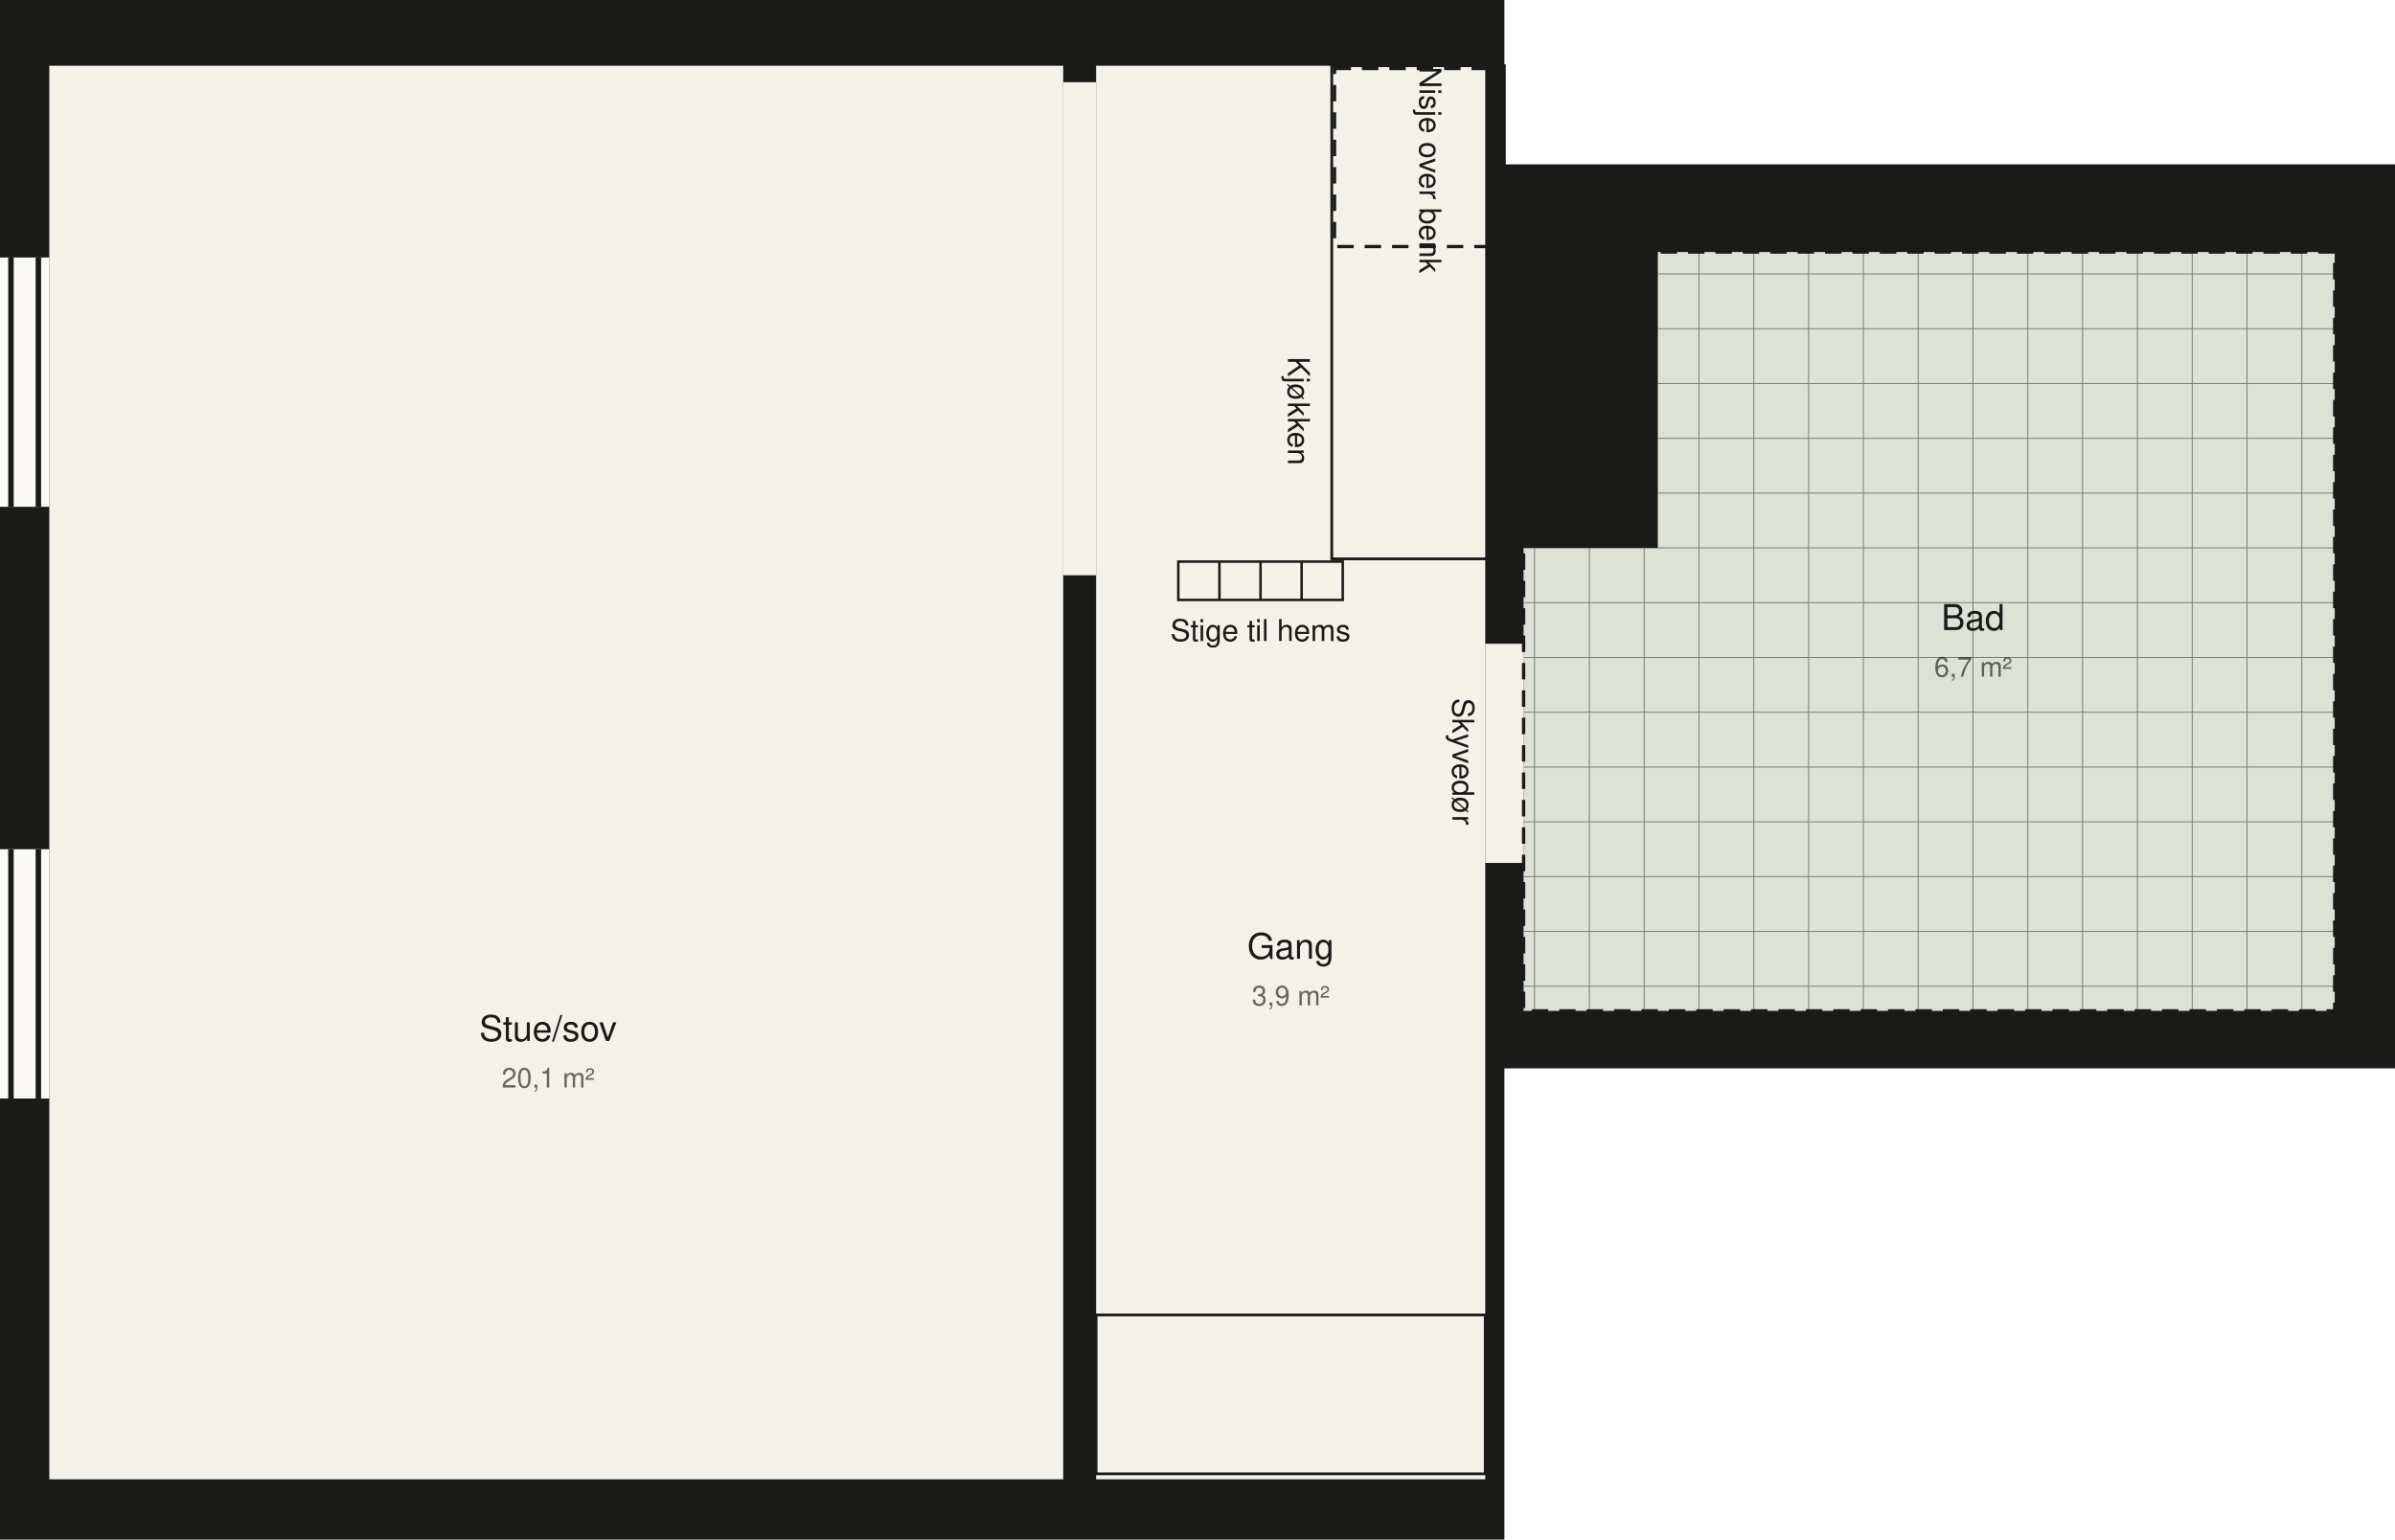
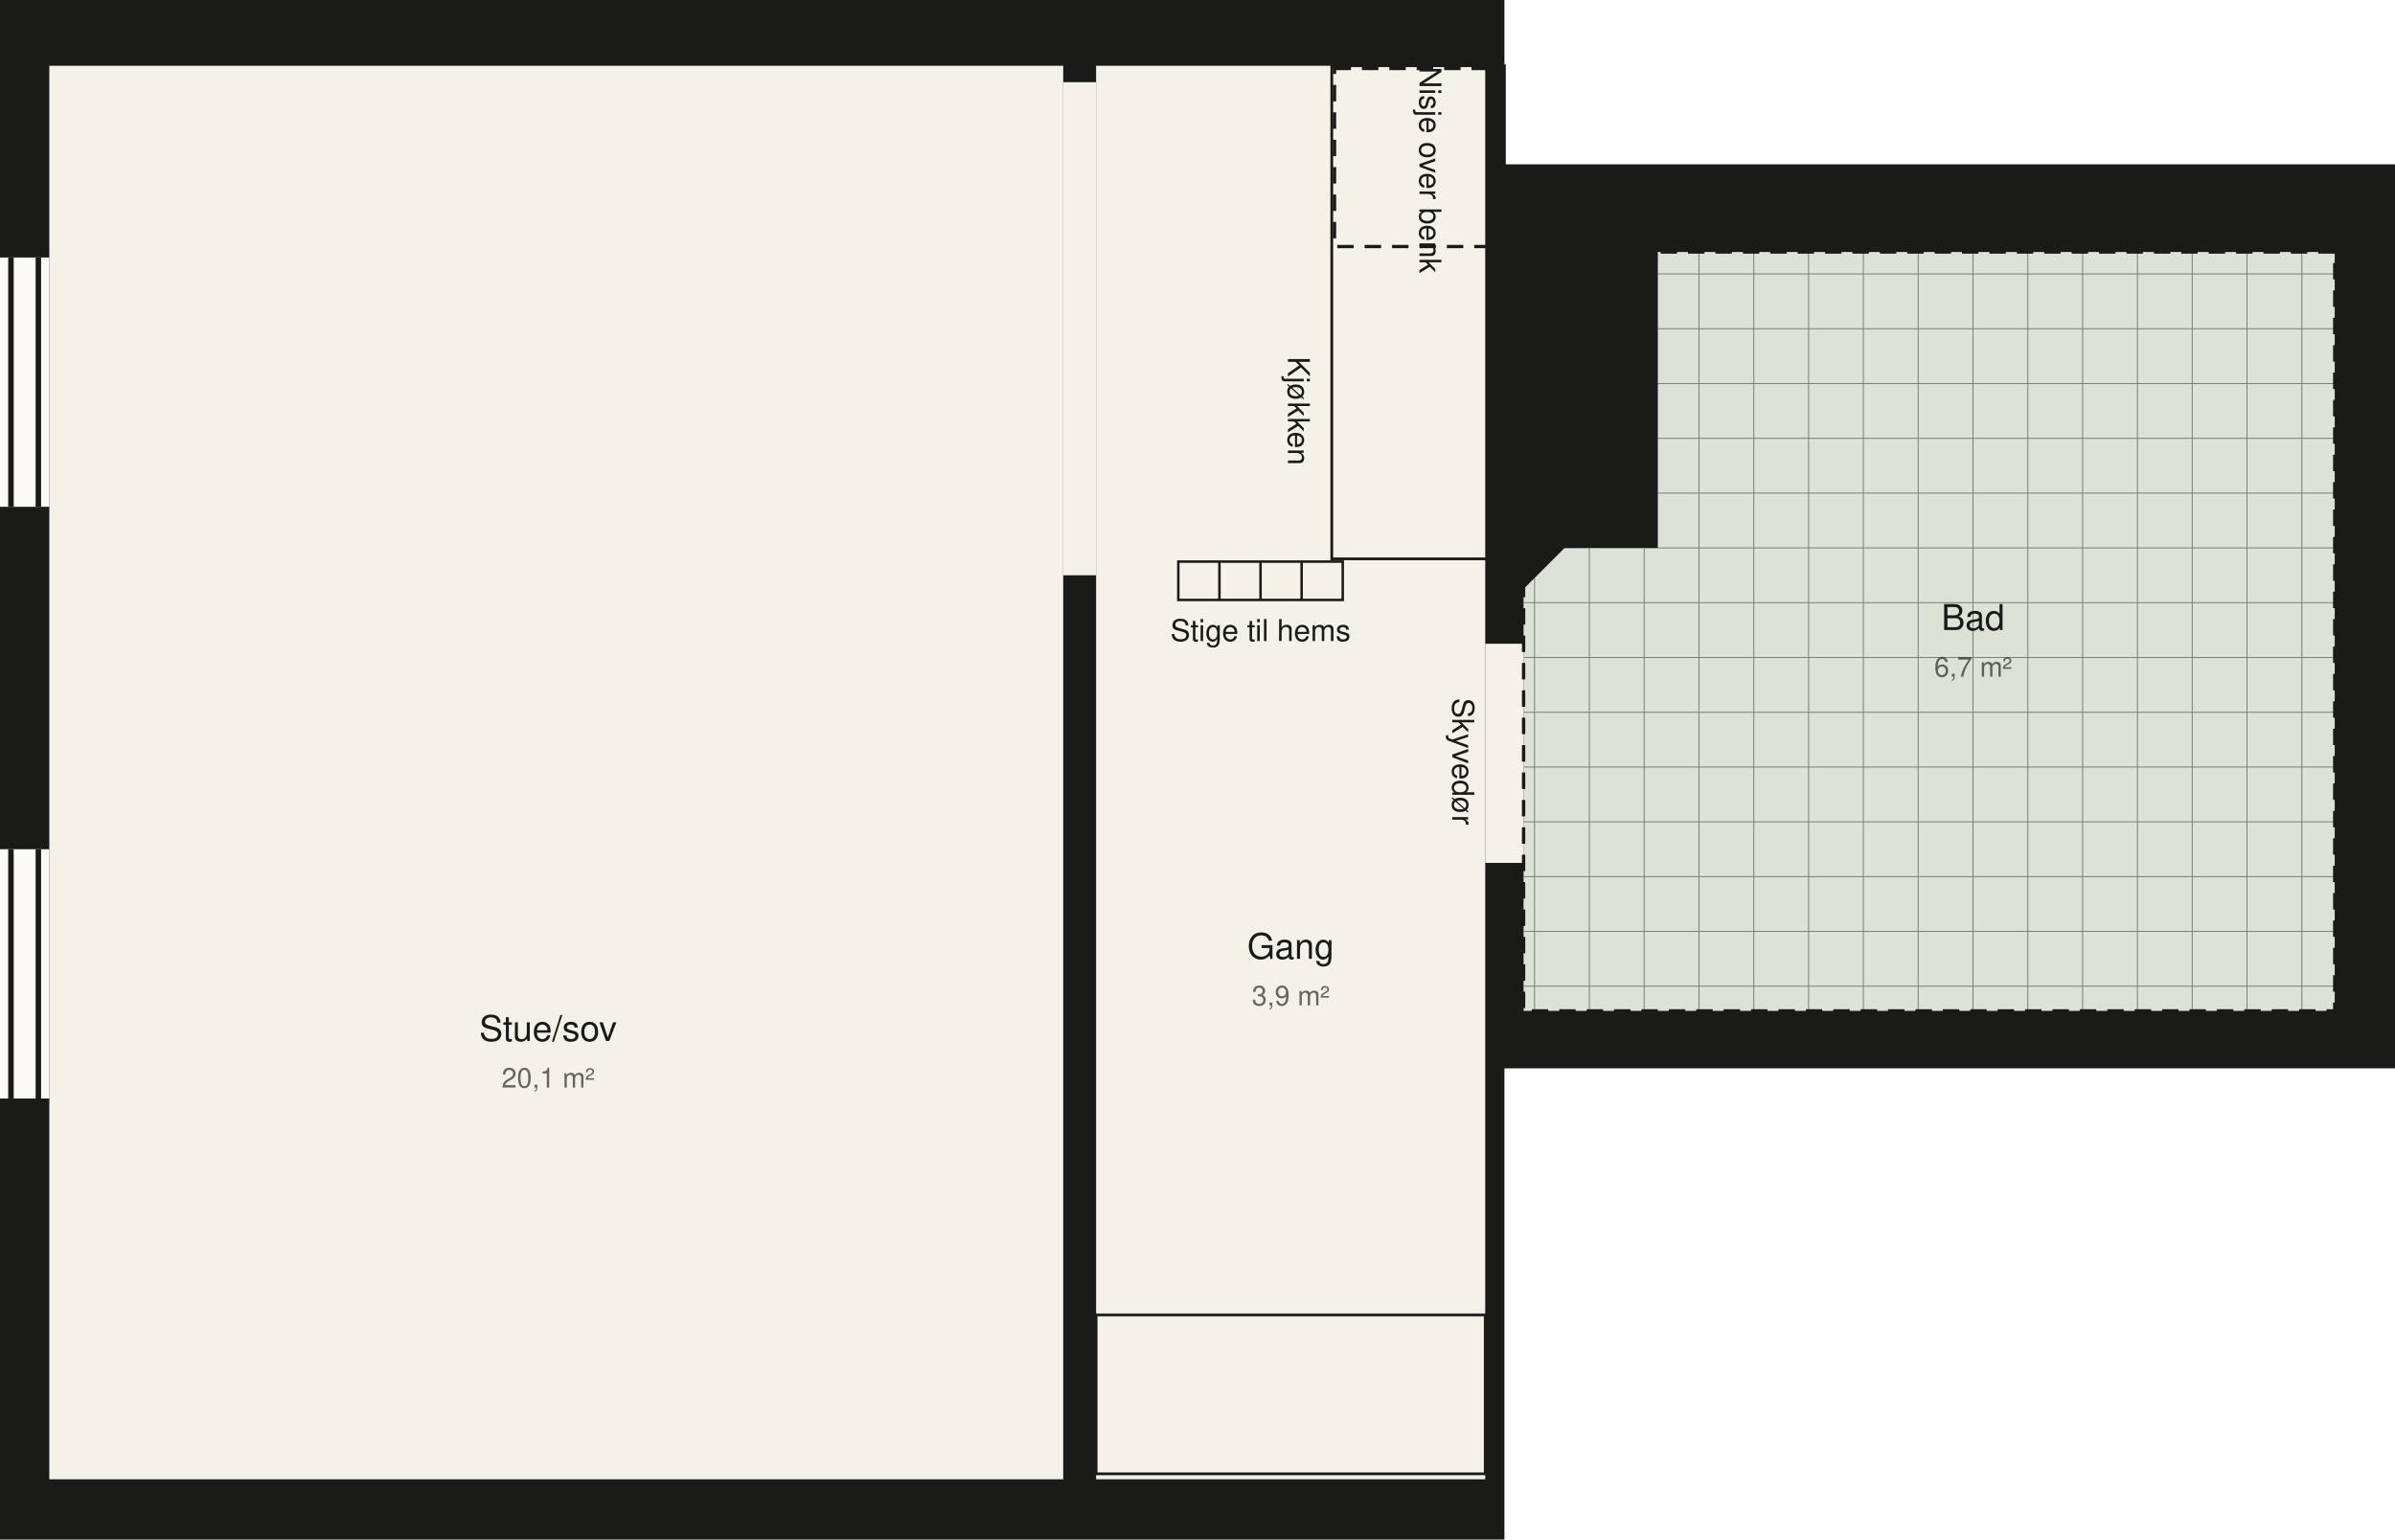
<svg xmlns="http://www.w3.org/2000/svg" viewBox="0 0 874 562">
  <polygon points="18,24 388,24 388,540 18,540" fill="#F4F1E8" />
  <polygon points="400,24 542,24 542,540 400,540" fill="#F4F1E8" />
-   <polygon points="605,92 852,92 852,369 556,369 556,200 605,200" fill="#DCE2D6" />
+   <polygon points="605,92 852,92 852,369 556,369 556,215 571,200 605,200" fill="#DCE2D6" />
  <clipPath id="bad2">
-     <polygon points="605,92 852,92 852,369 556,369 556,200 605,200" />
+     <polygon points="605,92 852,92 852,369 556,369 556,215 571,200 605,200" />
  </clipPath>
  <g clip-path="url(#bad2)" stroke="#1A1A18" stroke-width="0.35" opacity="0.5">
    <line x1="560" y1="92" x2="560" y2="369" />
    <line x1="580" y1="92" x2="580" y2="369" />
    <line x1="600" y1="92" x2="600" y2="369" />
    <line x1="620" y1="92" x2="620" y2="369" />
    <line x1="640" y1="92" x2="640" y2="369" />
    <line x1="660" y1="92" x2="660" y2="369" />
    <line x1="680" y1="92" x2="680" y2="369" />
    <line x1="700" y1="92" x2="700" y2="369" />
    <line x1="720" y1="92" x2="720" y2="369" />
    <line x1="740" y1="92" x2="740" y2="369" />
    <line x1="760" y1="92" x2="760" y2="369" />
    <line x1="780" y1="92" x2="780" y2="369" />
    <line x1="800" y1="92" x2="800" y2="369" />
    <line x1="820" y1="92" x2="820" y2="369" />
    <line x1="840" y1="92" x2="840" y2="369" />
    <line x1="556" y1="100" x2="852" y2="100" />
    <line x1="556" y1="120" x2="852" y2="120" />
    <line x1="556" y1="140" x2="852" y2="140" />
    <line x1="556" y1="160" x2="852" y2="160" />
    <line x1="556" y1="180" x2="852" y2="180" />
    <line x1="556" y1="200" x2="852" y2="200" />
    <line x1="556" y1="220" x2="852" y2="220" />
    <line x1="556" y1="240" x2="852" y2="240" />
    <line x1="556" y1="260" x2="852" y2="260" />
    <line x1="556" y1="280" x2="852" y2="280" />
    <line x1="556" y1="300" x2="852" y2="300" />
    <line x1="556" y1="320" x2="852" y2="320" />
    <line x1="556" y1="340" x2="852" y2="340" />
    <line x1="556" y1="360" x2="852" y2="360" />
  </g>
-   <path d="M 0 0 L 549 0 L 549 60 L 874 60 L 874 390 L 549 390 L 549 562 L 0 562 Z M 18 24 L 388 24 L 388 540 L 18 540 Z M 400 24 L 542 24 L 542 540 L 400 540 Z M 605 92 L 852 92 L 852 369 L 556 369 L 556 200 L 605 200 Z" fill="#1A1A18" fill-rule="evenodd" />
+   <path d="M 0 0 L 549 0 L 549 60 L 874 60 L 874 390 L 549 390 L 549 562 L 0 562 Z M 18 24 L 388 24 L 388 540 L 18 540 Z M 400 24 L 542 24 L 542 540 L 400 540 Z M 605 92 L 852 92 L 852 369 L 556 369 L 556 215 L 571 200 L 605 200 Z" fill="#1A1A18" fill-rule="evenodd" />
  <rect x="388" y="30" width="12" height="180" fill="#F4F1E8" />
  <rect x="542" y="235" width="14" height="80" fill="#F4F1E8" />
  <rect x="0" y="94" width="18" height="91" fill="#FBFAF6" />
  <line x1="4" y1="94" x2="4" y2="185" stroke="#1A1A18" stroke-width="2" />
  <line x1="14" y1="94" x2="14" y2="185" stroke="#1A1A18" stroke-width="2" />
  <rect x="0" y="310" width="18" height="91" fill="#FBFAF6" />
  <line x1="4" y1="310" x2="4" y2="401" stroke="#1A1A18" stroke-width="2" />
  <line x1="14" y1="310" x2="14" y2="401" stroke="#1A1A18" stroke-width="2" />
  <use href="#komfyr" transform="translate(486 28)" />
  <use href="#kvask" transform="translate(486 110)" />
  <use href="#sofa" transform="translate(123 26)" />
  <use href="#sofabord60" transform="translate(135 225)" />
  <use href="#sofabord60" transform="translate(200 225)" />
  <use href="#lenestol" transform="translate(75 240) rotate(45)" />
  <use href="#lenestol" transform="translate(295 240) rotate(45)" />
  <use href="#lenestol" transform="translate(95 430)" />
  <use href="#lenestol" transform="translate(225 430)" />
  <use href="#sofabord60" transform="translate(165 460)" />
  <use href="#wc" transform="translate(610 95)" />
  <use href="#servant" transform="translate(668 322)" />
  <use href="#servant" transform="translate(730 322)" />
  <use href="#dusj" transform="translate(760 278)" />
  <use href="#sluk" transform="translate(700 210)" />
  <rect x="486" y="24" width="63" height="180" fill="none" stroke="#1A1A18" stroke-width="1" />
  <polygon points="487,25 548,25 548,90 487,90" fill="none" stroke="#1A1A18" stroke-width="1.2" stroke-dasharray="6 4" />
  <text x="518" y="62" font-family="Helvetica" font-size="11" fill="#1A1A18" text-anchor="middle" transform="rotate(90 518 62)">Nisje over benk</text>
  <rect x="430" y="205" width="60" height="14" fill="none" stroke="#1A1A18" stroke-width="0.9" />
  <line x1="445" y1="205" x2="445" y2="219" stroke="#1A1A18" stroke-width="0.9" />
  <line x1="460" y1="205" x2="460" y2="219" stroke="#1A1A18" stroke-width="0.9" />
  <line x1="475" y1="205" x2="475" y2="219" stroke="#1A1A18" stroke-width="0.9" />
  <text x="460" y="234" font-family="Helvetica" font-size="11" fill="#1A1A18" text-anchor="middle">Stige til hems</text>
  <rect x="400" y="480" width="142" height="58" fill="none" stroke="#1A1A18" stroke-width="1" />
  <polygon points="556,92 852,92 852,369 556,369" fill="none" stroke="#1A1A18" stroke-width="1.2" stroke-dasharray="6 4" />
  <text x="470" y="150" font-family="Helvetica" font-size="11" fill="#1A1A18" text-anchor="middle" transform="rotate(90 470 150)">Kjøkken</text>
  <text x="530" y="278" font-family="Helvetica" font-size="11" fill="#1A1A18" text-anchor="middle" transform="rotate(90 530 278)">Skyvedør</text>
  <g font-family="Helvetica" fill="#1A1A18" text-anchor="middle">
    <text x="200" y="380" font-size="13">Stue/sov</text>
    <text x="200" y="397" font-size="10" opacity="0.65">20,1 m²</text>
  </g>
  <g font-family="Helvetica" fill="#1A1A18" text-anchor="middle">
    <text x="471" y="350" font-size="13">Gang</text>
    <text x="471" y="367" font-size="10" opacity="0.65">3,9 m²</text>
  </g>
  <g font-family="Helvetica" fill="#1A1A18" text-anchor="middle">
    <text x="720" y="230" font-size="13">Bad</text>
    <text x="720" y="247" font-size="10" opacity="0.65">6,7 m²</text>
  </g>
</svg>
